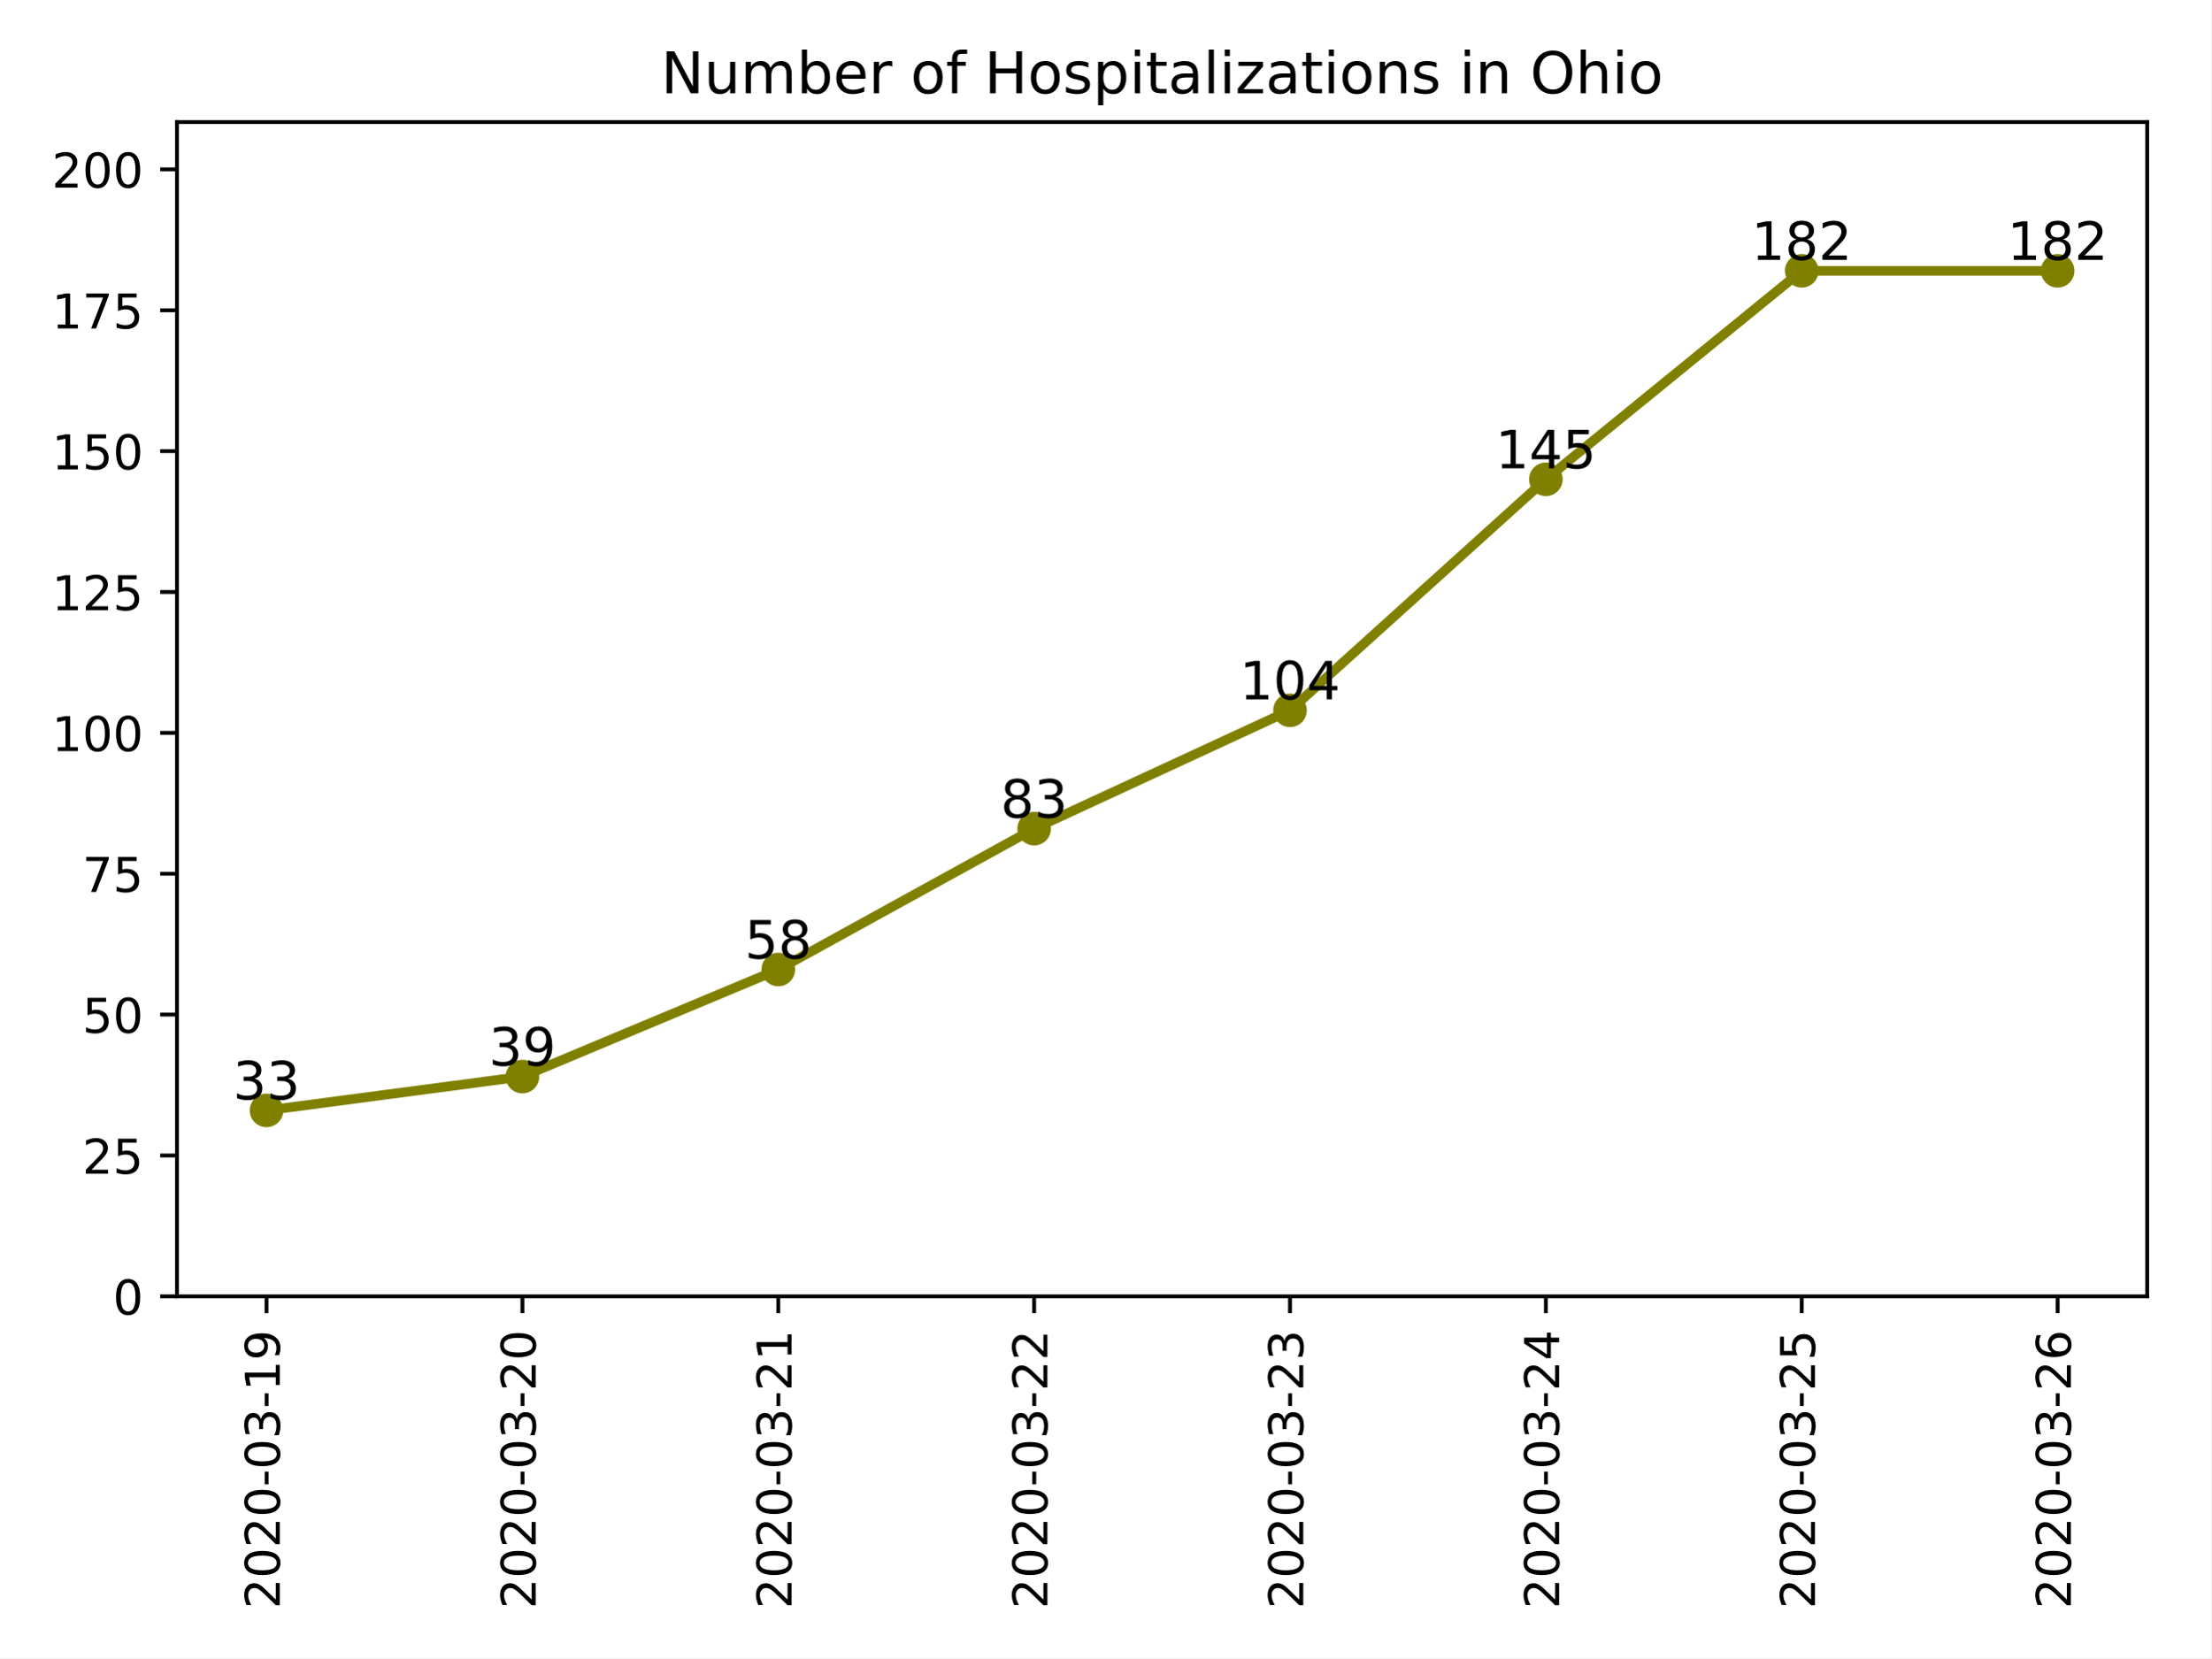
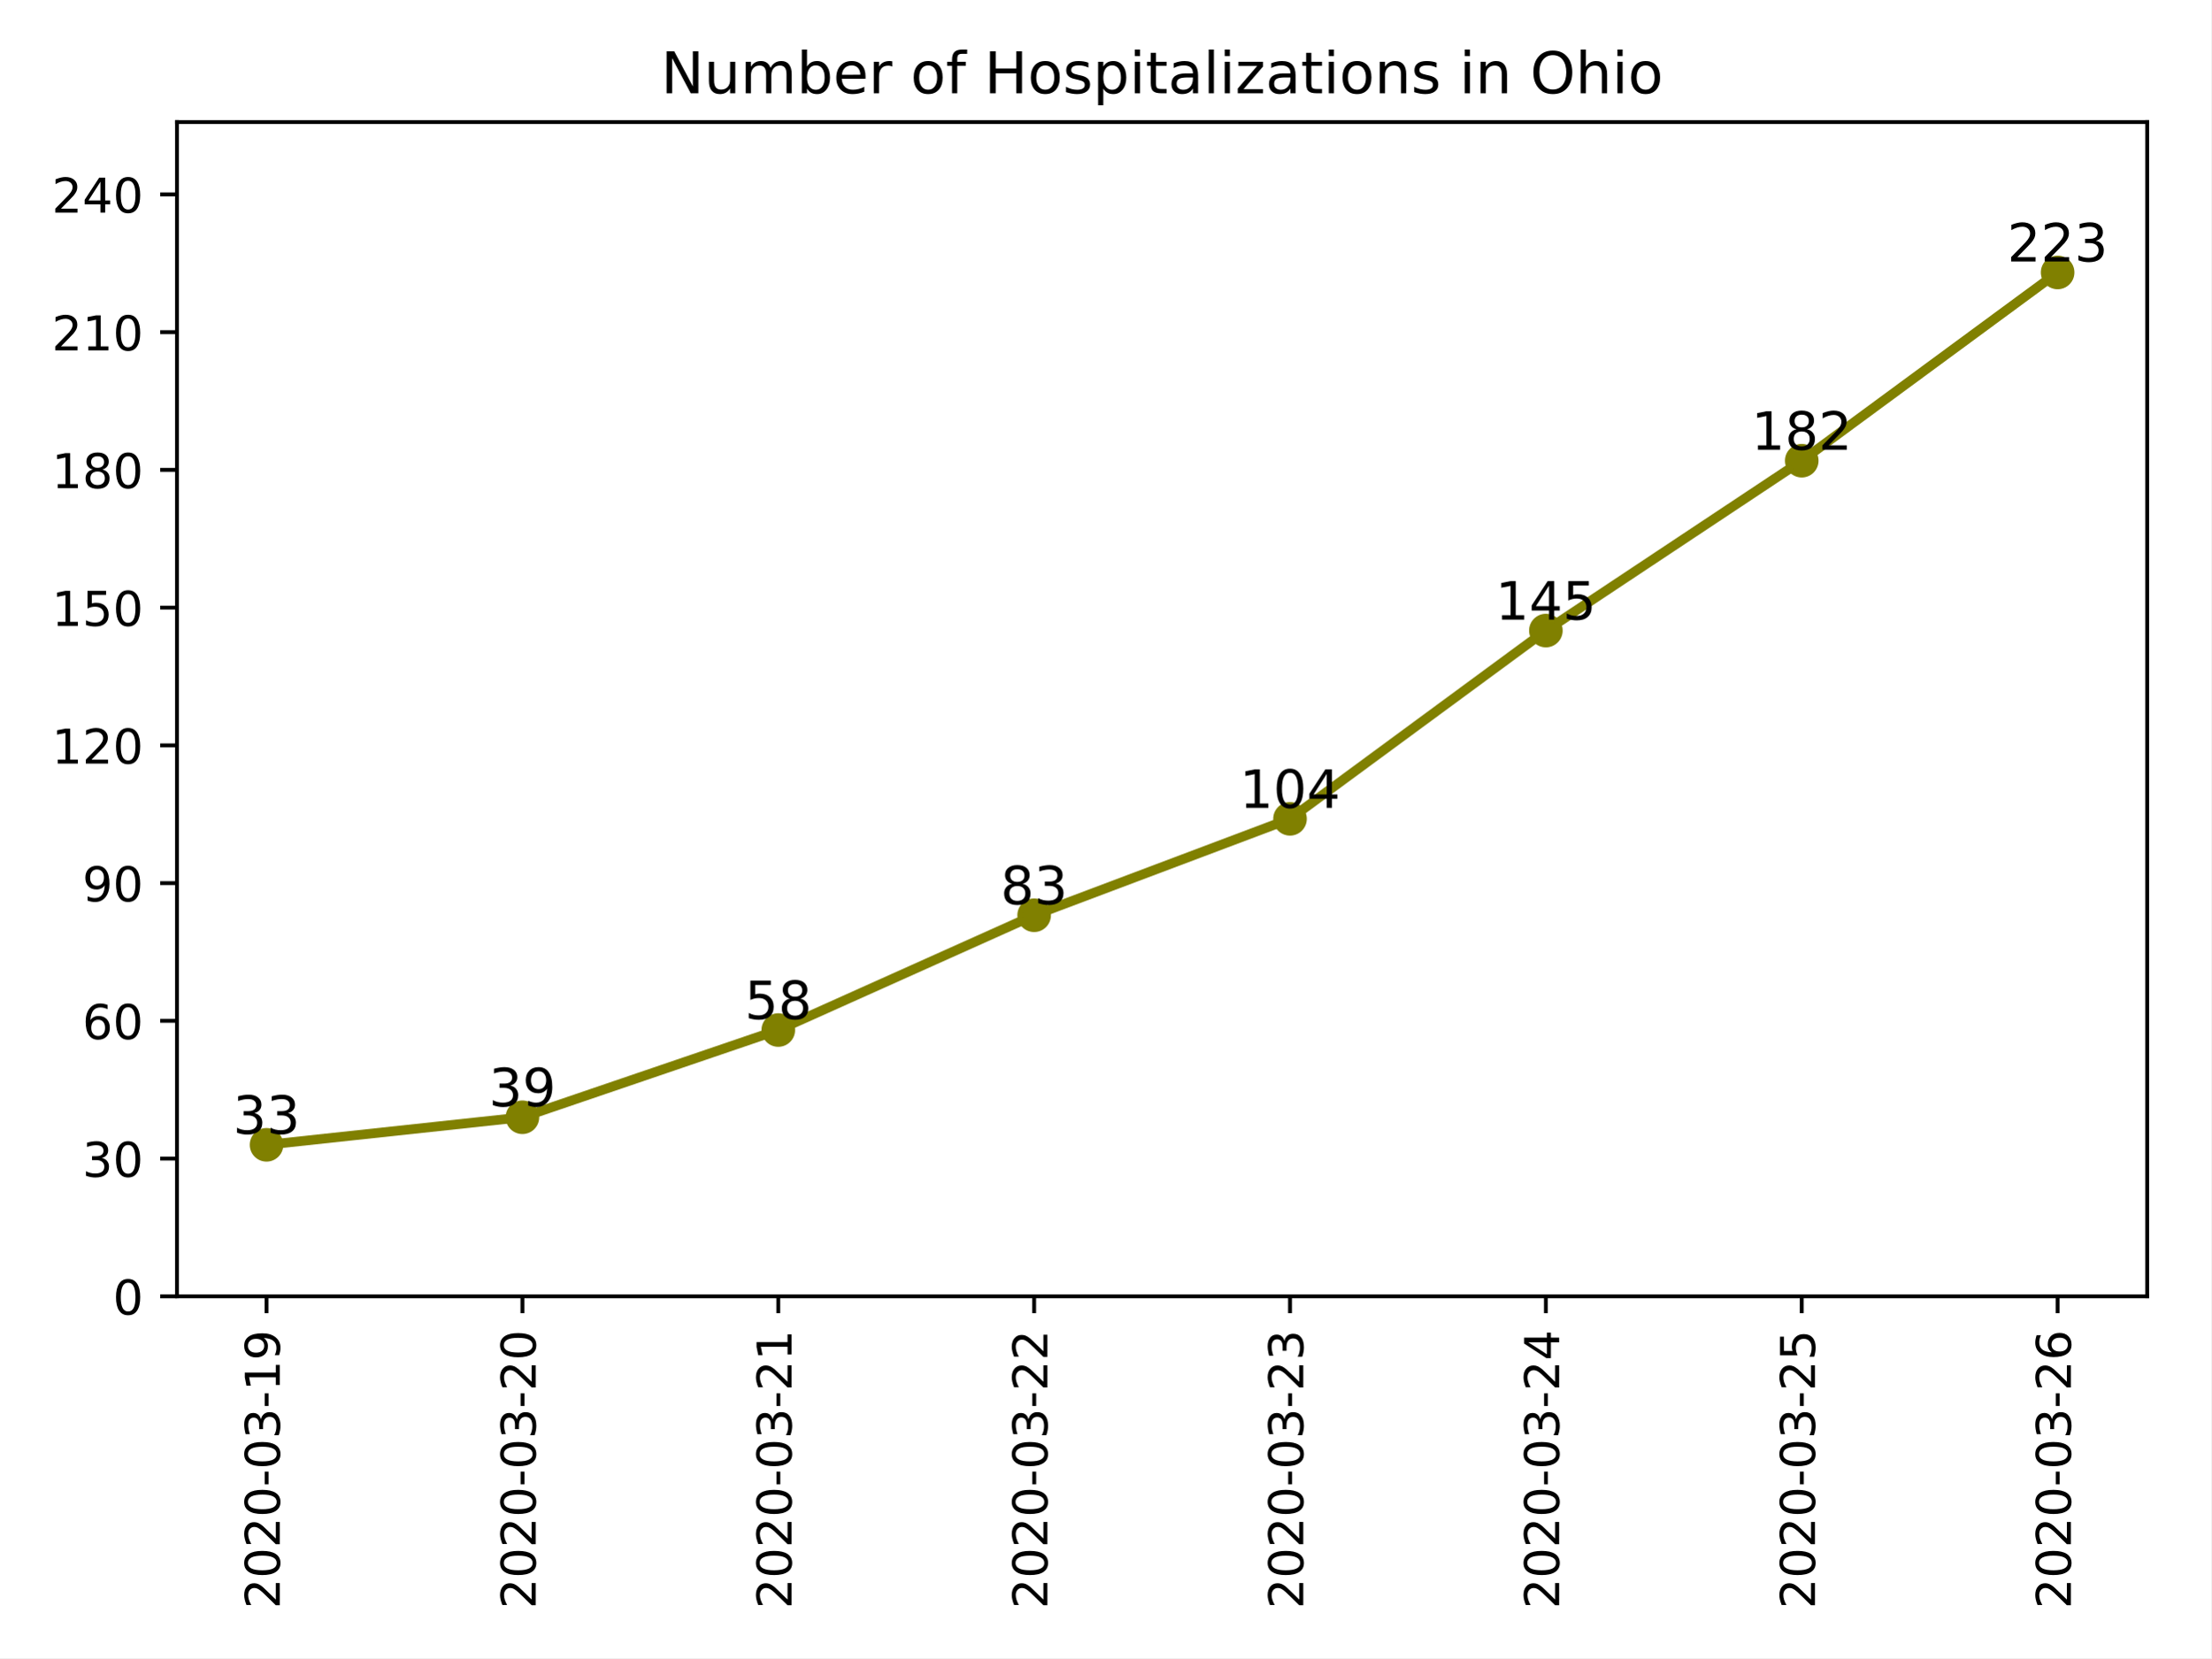
<svg xmlns="http://www.w3.org/2000/svg" xmlns:xlink="http://www.w3.org/1999/xlink" height="345.6pt" version="1.1" viewBox="0 0 460.8 345.6" width="460.8pt">
  <defs>
    <style type="text/css">
*{stroke-linecap:butt;stroke-linejoin:round;}
  </style>
  </defs>
  <g id="figure_1">
    <g id="patch_1">
      <path d="M 0 345.6  L 460.8 345.6  L 460.8 0  L 0 0  z " style="fill:#ffffff;" />
    </g>
    <g id="axes_1">
      <g id="patch_2">
        <path d="M 36.88 270.2  L 447.48 270.2  L 447.48 25.44  L 36.88 25.44  z " style="fill:#ffffff;" />
      </g>
      <g id="matplotlib.axis_1">
        <g id="xtick_1">
          <g id="line2d_1">
            <defs>
-               <path d="M 0 0  L 0 3.5  " id="meb56d9124a" style="stroke:#000000;stroke-width:0.8;" />
-             </defs>
-             <g>
-               <use style="stroke:#000000;stroke-width:0.8;" x="55.544" xlink:href="#meb56d9124a" y="270.2" />
+               <path d="M 0 0  L 0 3.5  " id="m8891f2f981" style="stroke:#000000;stroke-width:0.8;" />
+             </defs>
+             <g>
+               <use style="stroke:#000000;stroke-width:0.8;" x="55.544" xlink:href="#m8891f2f981" y="270.2" />
            </g>
          </g>
          <g id="text_1">
            <defs>
              <path d="M 19.188 8.297  L 53.609 8.297  L 53.609 0  L 7.328 0  L 7.328 8.297  Q 12.938 14.109 22.625 23.891  Q 32.328 33.688 34.812 36.531  Q 39.547 41.844 41.422 45.531  Q 43.312 49.219 43.312 52.781  Q 43.312 58.594 39.234 62.25  Q 35.156 65.922 28.609 65.922  Q 23.969 65.922 18.812 64.312  Q 13.672 62.703 7.812 59.422  L 7.812 69.391  Q 13.766 71.781 18.938 73  Q 24.125 74.219 28.422 74.219  Q 39.75 74.219 46.484 68.547  Q 53.219 62.891 53.219 53.422  Q 53.219 48.922 51.531 44.891  Q 49.859 40.875 45.406 35.406  Q 44.188 33.984 37.641 27.219  Q 31.109 20.453 19.188 8.297  z " id="DejaVuSans-32" />
              <path d="M 31.781 66.406  Q 24.172 66.406 20.328 58.906  Q 16.5 51.422 16.5 36.375  Q 16.5 21.391 20.328 13.891  Q 24.172 6.391 31.781 6.391  Q 39.453 6.391 43.281 13.891  Q 47.125 21.391 47.125 36.375  Q 47.125 51.422 43.281 58.906  Q 39.453 66.406 31.781 66.406  z M 31.781 74.219  Q 44.047 74.219 50.516 64.516  Q 56.984 54.828 56.984 36.375  Q 56.984 17.969 50.516 8.266  Q 44.047 -1.422 31.781 -1.422  Q 19.531 -1.422 13.062 8.266  Q 6.594 17.969 6.594 36.375  Q 6.594 54.828 13.062 64.516  Q 19.531 74.219 31.781 74.219  z " id="DejaVuSans-30" />
              <path d="M 4.891 31.391  L 31.203 31.391  L 31.203 23.391  L 4.891 23.391  z " id="DejaVuSans-2d" />
              <path d="M 40.578 39.312  Q 47.656 37.797 51.625 33  Q 55.609 28.219 55.609 21.188  Q 55.609 10.406 48.188 4.484  Q 40.766 -1.422 27.094 -1.422  Q 22.516 -1.422 17.656 -0.516  Q 12.797 0.391 7.625 2.203  L 7.625 11.719  Q 11.719 9.328 16.594 8.109  Q 21.484 6.891 26.812 6.891  Q 36.078 6.891 40.938 10.547  Q 45.797 14.203 45.797 21.188  Q 45.797 27.641 41.281 31.266  Q 36.766 34.906 28.719 34.906  L 20.219 34.906  L 20.219 43.016  L 29.109 43.016  Q 36.375 43.016 40.234 45.922  Q 44.094 48.828 44.094 54.297  Q 44.094 59.906 40.109 62.906  Q 36.141 65.922 28.719 65.922  Q 24.656 65.922 20.016 65.031  Q 15.375 64.156 9.812 62.312  L 9.812 71.094  Q 15.438 72.656 20.344 73.438  Q 25.25 74.219 29.594 74.219  Q 40.828 74.219 47.359 69.109  Q 53.906 64.016 53.906 55.328  Q 53.906 49.266 50.438 45.094  Q 46.969 40.922 40.578 39.312  z " id="DejaVuSans-33" />
              <path d="M 12.406 8.297  L 28.516 8.297  L 28.516 63.922  L 10.984 60.406  L 10.984 69.391  L 28.422 72.906  L 38.281 72.906  L 38.281 8.297  L 54.391 8.297  L 54.391 0  L 12.406 0  z " id="DejaVuSans-31" />
              <path d="M 10.984 1.516  L 10.984 10.5  Q 14.703 8.734 18.5 7.812  Q 22.312 6.891 25.984 6.891  Q 35.75 6.891 40.891 13.453  Q 46.047 20.016 46.781 33.406  Q 43.953 29.203 39.594 26.953  Q 35.25 24.703 29.984 24.703  Q 19.047 24.703 12.672 31.312  Q 6.297 37.938 6.297 49.422  Q 6.297 60.641 12.938 67.422  Q 19.578 74.219 30.609 74.219  Q 43.266 74.219 49.922 64.516  Q 56.594 54.828 56.594 36.375  Q 56.594 19.141 48.406 8.859  Q 40.234 -1.422 26.422 -1.422  Q 22.703 -1.422 18.891 -0.688  Q 15.094 0.047 10.984 1.516  z M 30.609 32.422  Q 37.25 32.422 41.125 36.953  Q 45.016 41.5 45.016 49.422  Q 45.016 57.281 41.125 61.844  Q 37.25 66.406 30.609 66.406  Q 23.969 66.406 20.094 61.844  Q 16.219 57.281 16.219 49.422  Q 16.219 41.5 20.094 36.953  Q 23.969 32.422 30.609 32.422  z " id="DejaVuSans-39" />
            </defs>
            <g transform="translate(58.30301 335.3156)rotate(-90)scale(0.1 -0.1)">
              <use xlink:href="#DejaVuSans-32" />
              <use x="63.623" xlink:href="#DejaVuSans-30" />
              <use x="127.246" xlink:href="#DejaVuSans-32" />
              <use x="190.869" xlink:href="#DejaVuSans-30" />
              <use x="254.492" xlink:href="#DejaVuSans-2d" />
              <use x="290.576" xlink:href="#DejaVuSans-30" />
              <use x="354.199" xlink:href="#DejaVuSans-33" />
              <use x="417.822" xlink:href="#DejaVuSans-2d" />
              <use x="453.906" xlink:href="#DejaVuSans-31" />
              <use x="517.529" xlink:href="#DejaVuSans-39" />
            </g>
          </g>
        </g>
        <g id="xtick_2">
          <g id="line2d_2">
            <g>
-               <use style="stroke:#000000;stroke-width:0.8;" x="108.868" xlink:href="#meb56d9124a" y="270.2" />
+               <use style="stroke:#000000;stroke-width:0.8;" x="108.868" xlink:href="#m8891f2f981" y="270.2" />
            </g>
          </g>
          <g id="text_2">
            <g transform="translate(111.6277 335.3156)rotate(-90)scale(0.1 -0.1)">
              <use xlink:href="#DejaVuSans-32" />
              <use x="63.623" xlink:href="#DejaVuSans-30" />
              <use x="127.246" xlink:href="#DejaVuSans-32" />
              <use x="190.869" xlink:href="#DejaVuSans-30" />
              <use x="254.492" xlink:href="#DejaVuSans-2d" />
              <use x="290.576" xlink:href="#DejaVuSans-30" />
              <use x="354.199" xlink:href="#DejaVuSans-33" />
              <use x="417.822" xlink:href="#DejaVuSans-2d" />
              <use x="453.906" xlink:href="#DejaVuSans-32" />
              <use x="517.529" xlink:href="#DejaVuSans-30" />
            </g>
          </g>
        </g>
        <g id="xtick_3">
          <g id="line2d_3">
            <g>
-               <use style="stroke:#000000;stroke-width:0.8;" x="162.193" xlink:href="#meb56d9124a" y="270.2" />
+               <use style="stroke:#000000;stroke-width:0.8;" x="162.193" xlink:href="#m8891f2f981" y="270.2" />
            </g>
          </g>
          <g id="text_3">
            <g transform="translate(164.9524 335.3156)rotate(-90)scale(0.1 -0.1)">
              <use xlink:href="#DejaVuSans-32" />
              <use x="63.623" xlink:href="#DejaVuSans-30" />
              <use x="127.246" xlink:href="#DejaVuSans-32" />
              <use x="190.869" xlink:href="#DejaVuSans-30" />
              <use x="254.492" xlink:href="#DejaVuSans-2d" />
              <use x="290.576" xlink:href="#DejaVuSans-30" />
              <use x="354.199" xlink:href="#DejaVuSans-33" />
              <use x="417.822" xlink:href="#DejaVuSans-2d" />
              <use x="453.906" xlink:href="#DejaVuSans-32" />
              <use x="517.529" xlink:href="#DejaVuSans-31" />
            </g>
          </g>
        </g>
        <g id="xtick_4">
          <g id="line2d_4">
            <g>
-               <use style="stroke:#000000;stroke-width:0.8;" x="215.518" xlink:href="#meb56d9124a" y="270.2" />
+               <use style="stroke:#000000;stroke-width:0.8;" x="215.518" xlink:href="#m8891f2f981" y="270.2" />
            </g>
          </g>
          <g id="text_4">
            <g transform="translate(218.277 335.3156)rotate(-90)scale(0.1 -0.1)">
              <use xlink:href="#DejaVuSans-32" />
              <use x="63.623" xlink:href="#DejaVuSans-30" />
              <use x="127.246" xlink:href="#DejaVuSans-32" />
              <use x="190.869" xlink:href="#DejaVuSans-30" />
              <use x="254.492" xlink:href="#DejaVuSans-2d" />
              <use x="290.576" xlink:href="#DejaVuSans-30" />
              <use x="354.199" xlink:href="#DejaVuSans-33" />
              <use x="417.822" xlink:href="#DejaVuSans-2d" />
              <use x="453.906" xlink:href="#DejaVuSans-32" />
              <use x="517.529" xlink:href="#DejaVuSans-32" />
            </g>
          </g>
        </g>
        <g id="xtick_5">
          <g id="line2d_5">
            <g>
-               <use style="stroke:#000000;stroke-width:0.8;" x="268.842" xlink:href="#meb56d9124a" y="270.2" />
+               <use style="stroke:#000000;stroke-width:0.8;" x="268.842" xlink:href="#m8891f2f981" y="270.2" />
            </g>
          </g>
          <g id="text_5">
            <g transform="translate(271.6017 335.3156)rotate(-90)scale(0.1 -0.1)">
              <use xlink:href="#DejaVuSans-32" />
              <use x="63.623" xlink:href="#DejaVuSans-30" />
              <use x="127.246" xlink:href="#DejaVuSans-32" />
              <use x="190.869" xlink:href="#DejaVuSans-30" />
              <use x="254.492" xlink:href="#DejaVuSans-2d" />
              <use x="290.576" xlink:href="#DejaVuSans-30" />
              <use x="354.199" xlink:href="#DejaVuSans-33" />
              <use x="417.822" xlink:href="#DejaVuSans-2d" />
              <use x="453.906" xlink:href="#DejaVuSans-32" />
              <use x="517.529" xlink:href="#DejaVuSans-33" />
            </g>
          </g>
        </g>
        <g id="xtick_6">
          <g id="line2d_6">
            <g>
-               <use style="stroke:#000000;stroke-width:0.8;" x="322.167" xlink:href="#meb56d9124a" y="270.2" />
+               <use style="stroke:#000000;stroke-width:0.8;" x="322.167" xlink:href="#m8891f2f981" y="270.2" />
            </g>
          </g>
          <g id="text_6">
            <defs>
              <path d="M 37.797 64.312  L 12.891 25.391  L 37.797 25.391  z M 35.203 72.906  L 47.609 72.906  L 47.609 25.391  L 58.016 25.391  L 58.016 17.188  L 47.609 17.188  L 47.609 0  L 37.797 0  L 37.797 17.188  L 4.891 17.188  L 4.891 26.703  z " id="DejaVuSans-34" />
            </defs>
            <g transform="translate(324.9264 335.3156)rotate(-90)scale(0.1 -0.1)">
              <use xlink:href="#DejaVuSans-32" />
              <use x="63.623" xlink:href="#DejaVuSans-30" />
              <use x="127.246" xlink:href="#DejaVuSans-32" />
              <use x="190.869" xlink:href="#DejaVuSans-30" />
              <use x="254.492" xlink:href="#DejaVuSans-2d" />
              <use x="290.576" xlink:href="#DejaVuSans-30" />
              <use x="354.199" xlink:href="#DejaVuSans-33" />
              <use x="417.822" xlink:href="#DejaVuSans-2d" />
              <use x="453.906" xlink:href="#DejaVuSans-32" />
              <use x="517.529" xlink:href="#DejaVuSans-34" />
            </g>
          </g>
        </g>
        <g id="xtick_7">
          <g id="line2d_7">
            <g>
-               <use style="stroke:#000000;stroke-width:0.8;" x="375.492" xlink:href="#meb56d9124a" y="270.2" />
+               <use style="stroke:#000000;stroke-width:0.8;" x="375.492" xlink:href="#m8891f2f981" y="270.2" />
            </g>
          </g>
          <g id="text_7">
            <defs>
              <path d="M 10.797 72.906  L 49.516 72.906  L 49.516 64.594  L 19.828 64.594  L 19.828 46.734  Q 21.969 47.469 24.109 47.828  Q 26.266 48.188 28.422 48.188  Q 40.625 48.188 47.75 41.5  Q 54.891 34.812 54.891 23.391  Q 54.891 11.625 47.562 5.094  Q 40.234 -1.422 26.906 -1.422  Q 22.312 -1.422 17.547 -0.641  Q 12.797 0.141 7.719 1.703  L 7.719 11.625  Q 12.109 9.234 16.797 8.062  Q 21.484 6.891 26.703 6.891  Q 35.156 6.891 40.078 11.328  Q 45.016 15.766 45.016 23.391  Q 45.016 31 40.078 35.438  Q 35.156 39.891 26.703 39.891  Q 22.75 39.891 18.812 39.016  Q 14.891 38.141 10.797 36.281  z " id="DejaVuSans-35" />
            </defs>
            <g transform="translate(378.2511 335.3156)rotate(-90)scale(0.1 -0.1)">
              <use xlink:href="#DejaVuSans-32" />
              <use x="63.623" xlink:href="#DejaVuSans-30" />
              <use x="127.246" xlink:href="#DejaVuSans-32" />
              <use x="190.869" xlink:href="#DejaVuSans-30" />
              <use x="254.492" xlink:href="#DejaVuSans-2d" />
              <use x="290.576" xlink:href="#DejaVuSans-30" />
              <use x="354.199" xlink:href="#DejaVuSans-33" />
              <use x="417.822" xlink:href="#DejaVuSans-2d" />
              <use x="453.906" xlink:href="#DejaVuSans-32" />
              <use x="517.529" xlink:href="#DejaVuSans-35" />
            </g>
          </g>
        </g>
        <g id="xtick_8">
          <g id="line2d_8">
            <g>
-               <use style="stroke:#000000;stroke-width:0.8;" x="428.816" xlink:href="#meb56d9124a" y="270.2" />
+               <use style="stroke:#000000;stroke-width:0.8;" x="428.816" xlink:href="#m8891f2f981" y="270.2" />
            </g>
          </g>
          <g id="text_8">
            <defs>
              <path d="M 33.016 40.375  Q 26.375 40.375 22.484 35.828  Q 18.609 31.297 18.609 23.391  Q 18.609 15.531 22.484 10.953  Q 26.375 6.391 33.016 6.391  Q 39.656 6.391 43.531 10.953  Q 47.406 15.531 47.406 23.391  Q 47.406 31.297 43.531 35.828  Q 39.656 40.375 33.016 40.375  z M 52.594 71.297  L 52.594 62.312  Q 48.875 64.062 45.094 64.984  Q 41.312 65.922 37.594 65.922  Q 27.828 65.922 22.672 59.328  Q 17.531 52.734 16.797 39.406  Q 19.672 43.656 24.016 45.922  Q 28.375 48.188 33.594 48.188  Q 44.578 48.188 50.953 41.516  Q 57.328 34.859 57.328 23.391  Q 57.328 12.156 50.688 5.359  Q 44.047 -1.422 33.016 -1.422  Q 20.359 -1.422 13.672 8.266  Q 6.984 17.969 6.984 36.375  Q 6.984 53.656 15.188 63.938  Q 23.391 74.219 37.203 74.219  Q 40.922 74.219 44.703 73.484  Q 48.484 72.75 52.594 71.297  z " id="DejaVuSans-36" />
            </defs>
            <g transform="translate(431.5757 335.3156)rotate(-90)scale(0.1 -0.1)">
              <use xlink:href="#DejaVuSans-32" />
              <use x="63.623" xlink:href="#DejaVuSans-30" />
              <use x="127.246" xlink:href="#DejaVuSans-32" />
              <use x="190.869" xlink:href="#DejaVuSans-30" />
              <use x="254.492" xlink:href="#DejaVuSans-2d" />
              <use x="290.576" xlink:href="#DejaVuSans-30" />
              <use x="354.199" xlink:href="#DejaVuSans-33" />
              <use x="417.822" xlink:href="#DejaVuSans-2d" />
              <use x="453.906" xlink:href="#DejaVuSans-32" />
              <use x="517.529" xlink:href="#DejaVuSans-36" />
            </g>
          </g>
        </g>
      </g>
      <g id="matplotlib.axis_2">
        <g id="ytick_1">
          <g id="line2d_9">
            <defs>
-               <path d="M 0 0  L -3.5 0  " id="m39532fafcd" style="stroke:#000000;stroke-width:0.8;" />
-             </defs>
-             <g>
-               <use style="stroke:#000000;stroke-width:0.8;" x="36.88" xlink:href="#m39532fafcd" y="270.2" />
+               <path d="M 0 0  L -3.5 0  " id="m6038cd1d84" style="stroke:#000000;stroke-width:0.8;" />
+             </defs>
+             <g>
+               <use style="stroke:#000000;stroke-width:0.8;" x="36.88" xlink:href="#m6038cd1d84" y="270.2" />
            </g>
          </g>
          <g id="text_9">
            <g transform="translate(23.5175 273.9992)scale(0.1 -0.1)">
              <use xlink:href="#DejaVuSans-30" />
            </g>
          </g>
        </g>
        <g id="ytick_2">
          <g id="line2d_10">
            <g>
-               <use style="stroke:#000000;stroke-width:0.8;" x="36.88" xlink:href="#m39532fafcd" y="240.837" />
+               <use style="stroke:#000000;stroke-width:0.8;" x="36.88" xlink:href="#m6038cd1d84" y="241.489" />
            </g>
          </g>
          <g id="text_10">
-             <g transform="translate(17.155 244.6367)scale(0.1 -0.1)">
-               <use xlink:href="#DejaVuSans-32" />
-               <use x="63.623" xlink:href="#DejaVuSans-35" />
+             <g transform="translate(17.155 245.2884)scale(0.1 -0.1)">
+               <use xlink:href="#DejaVuSans-33" />
+               <use x="63.623" xlink:href="#DejaVuSans-30" />
            </g>
          </g>
        </g>
        <g id="ytick_3">
          <g id="line2d_11">
            <g>
-               <use style="stroke:#000000;stroke-width:0.8;" x="36.88" xlink:href="#m39532fafcd" y="211.475" />
+               <use style="stroke:#000000;stroke-width:0.8;" x="36.88" xlink:href="#m6038cd1d84" y="212.778" />
            </g>
          </g>
          <g id="text_11">
-             <g transform="translate(17.155 215.2742)scale(0.1 -0.1)">
-               <use xlink:href="#DejaVuSans-35" />
+             <g transform="translate(17.155 216.5775)scale(0.1 -0.1)">
+               <use xlink:href="#DejaVuSans-36" />
              <use x="63.623" xlink:href="#DejaVuSans-30" />
            </g>
          </g>
        </g>
        <g id="ytick_4">
          <g id="line2d_12">
            <g>
-               <use style="stroke:#000000;stroke-width:0.8;" x="36.88" xlink:href="#m39532fafcd" y="182.112" />
+               <use style="stroke:#000000;stroke-width:0.8;" x="36.88" xlink:href="#m6038cd1d84" y="184.067" />
            </g>
          </g>
          <g id="text_12">
-             <defs>
-               <path d="M 8.203 72.906  L 55.078 72.906  L 55.078 68.703  L 28.609 0  L 18.312 0  L 43.219 64.594  L 8.203 64.594  z " id="DejaVuSans-37" />
-             </defs>
-             <g transform="translate(17.155 185.9117)scale(0.1 -0.1)">
-               <use xlink:href="#DejaVuSans-37" />
-               <use x="63.623" xlink:href="#DejaVuSans-35" />
+             <g transform="translate(17.155 187.8667)scale(0.1 -0.1)">
+               <use xlink:href="#DejaVuSans-39" />
+               <use x="63.623" xlink:href="#DejaVuSans-30" />
            </g>
          </g>
        </g>
        <g id="ytick_5">
          <g id="line2d_13">
            <g>
-               <use style="stroke:#000000;stroke-width:0.8;" x="36.88" xlink:href="#m39532fafcd" y="152.75" />
+               <use style="stroke:#000000;stroke-width:0.8;" x="36.88" xlink:href="#m6038cd1d84" y="155.357" />
            </g>
          </g>
          <g id="text_13">
-             <g transform="translate(10.7925 156.5492)scale(0.1 -0.1)">
+             <g transform="translate(10.7925 159.1558)scale(0.1 -0.1)">
              <use xlink:href="#DejaVuSans-31" />
-               <use x="63.623" xlink:href="#DejaVuSans-30" />
+               <use x="63.623" xlink:href="#DejaVuSans-32" />
              <use x="127.246" xlink:href="#DejaVuSans-30" />
            </g>
          </g>
        </g>
        <g id="ytick_6">
          <g id="line2d_14">
            <g>
-               <use style="stroke:#000000;stroke-width:0.8;" x="36.88" xlink:href="#m39532fafcd" y="123.387" />
+               <use style="stroke:#000000;stroke-width:0.8;" x="36.88" xlink:href="#m6038cd1d84" y="126.646" />
            </g>
          </g>
          <g id="text_14">
-             <g transform="translate(10.7925 127.1867)scale(0.1 -0.1)">
-               <use xlink:href="#DejaVuSans-31" />
-               <use x="63.623" xlink:href="#DejaVuSans-32" />
-               <use x="127.246" xlink:href="#DejaVuSans-35" />
-             </g>
-           </g>
-         </g>
-         <g id="ytick_7">
-           <g id="line2d_15">
-             <g>
-               <use style="stroke:#000000;stroke-width:0.8;" x="36.88" xlink:href="#m39532fafcd" y="94.025" />
-             </g>
-           </g>
-           <g id="text_15">
-             <g transform="translate(10.7925 97.82417)scale(0.1 -0.1)">
+             <g transform="translate(10.7925 130.445)scale(0.1 -0.1)">
              <use xlink:href="#DejaVuSans-31" />
              <use x="63.623" xlink:href="#DejaVuSans-35" />
              <use x="127.246" xlink:href="#DejaVuSans-30" />
            </g>
          </g>
        </g>
+         <g id="ytick_7">
+           <g id="line2d_15">
+             <g>
+               <use style="stroke:#000000;stroke-width:0.8;" x="36.88" xlink:href="#m6038cd1d84" y="97.935" />
+             </g>
+           </g>
+           <g id="text_15">
+             <defs>
+               <path d="M 31.781 34.625  Q 24.75 34.625 20.719 30.859  Q 16.703 27.094 16.703 20.516  Q 16.703 13.922 20.719 10.156  Q 24.75 6.391 31.781 6.391  Q 38.812 6.391 42.859 10.172  Q 46.922 13.969 46.922 20.516  Q 46.922 27.094 42.891 30.859  Q 38.875 34.625 31.781 34.625  z M 21.922 38.812  Q 15.578 40.375 12.031 44.719  Q 8.5 49.078 8.5 55.328  Q 8.5 64.062 14.719 69.141  Q 20.953 74.219 31.781 74.219  Q 42.672 74.219 48.875 69.141  Q 55.078 64.062 55.078 55.328  Q 55.078 49.078 51.531 44.719  Q 48 40.375 41.703 38.812  Q 48.828 37.156 52.797 32.312  Q 56.781 27.484 56.781 20.516  Q 56.781 9.906 50.312 4.234  Q 43.844 -1.422 31.781 -1.422  Q 19.734 -1.422 13.25 4.234  Q 6.781 9.906 6.781 20.516  Q 6.781 27.484 10.781 32.312  Q 14.797 37.156 21.922 38.812  z M 18.312 54.391  Q 18.312 48.734 21.844 45.562  Q 25.391 42.391 31.781 42.391  Q 38.141 42.391 41.719 45.562  Q 45.312 48.734 45.312 54.391  Q 45.312 60.062 41.719 63.234  Q 38.141 66.406 31.781 66.406  Q 25.391 66.406 21.844 63.234  Q 18.312 60.062 18.312 54.391  z " id="DejaVuSans-38" />
+             </defs>
+             <g transform="translate(10.7925 101.7341)scale(0.1 -0.1)">
+               <use xlink:href="#DejaVuSans-31" />
+               <use x="63.623" xlink:href="#DejaVuSans-38" />
+               <use x="127.246" xlink:href="#DejaVuSans-30" />
+             </g>
+           </g>
+         </g>
        <g id="ytick_8">
          <g id="line2d_16">
            <g>
-               <use style="stroke:#000000;stroke-width:0.8;" x="36.88" xlink:href="#m39532fafcd" y="64.662" />
+               <use style="stroke:#000000;stroke-width:0.8;" x="36.88" xlink:href="#m6038cd1d84" y="69.224" />
            </g>
          </g>
          <g id="text_16">
-             <g transform="translate(10.7925 68.46166)scale(0.1 -0.1)">
-               <use xlink:href="#DejaVuSans-31" />
-               <use x="63.623" xlink:href="#DejaVuSans-37" />
-               <use x="127.246" xlink:href="#DejaVuSans-35" />
+             <g transform="translate(10.7925 73.02327)scale(0.1 -0.1)">
+               <use xlink:href="#DejaVuSans-32" />
+               <use x="63.623" xlink:href="#DejaVuSans-31" />
+               <use x="127.246" xlink:href="#DejaVuSans-30" />
            </g>
          </g>
        </g>
        <g id="ytick_9">
          <g id="line2d_17">
            <g>
-               <use style="stroke:#000000;stroke-width:0.8;" x="36.88" xlink:href="#m39532fafcd" y="35.3" />
+               <use style="stroke:#000000;stroke-width:0.8;" x="36.88" xlink:href="#m6038cd1d84" y="40.513" />
            </g>
          </g>
          <g id="text_17">
-             <g transform="translate(10.7925 39.09915)scale(0.1 -0.1)">
-               <use xlink:href="#DejaVuSans-32" />
-               <use x="63.623" xlink:href="#DejaVuSans-30" />
+             <g transform="translate(10.7925 44.31242)scale(0.1 -0.1)">
+               <use xlink:href="#DejaVuSans-32" />
+               <use x="63.623" xlink:href="#DejaVuSans-34" />
              <use x="127.246" xlink:href="#DejaVuSans-30" />
            </g>
          </g>
        </g>
      </g>
      <g id="line2d_18">
-         <path clip-path="url(#p08f8243ee1)" d="M 55.544 231.441  L 108.868 224.394  L 162.193 202.079  L 215.518 172.716  L 268.842 148.052  L 322.167 99.897  L 375.492 56.441  L 428.816 56.441  " style="fill:none;stroke:#808000;stroke-linecap:square;stroke-width:2;" />
+         <path clip-path="url(#pab3c1e2597)" d="M 55.544 238.618  L 108.868 232.876  L 162.193 214.692  L 215.518 190.767  L 268.842 170.669  L 322.167 131.431  L 375.492 96.021  L 428.816 56.783  " style="fill:none;stroke:#808000;stroke-linecap:square;stroke-width:2;" />
        <defs>
-           <path d="M 0 3  C 0.796 3 1.559 2.684 2.121 2.121  C 2.684 1.559 3 0.796 3 0  C 3 -0.796 2.684 -1.559 2.121 -2.121  C 1.559 -2.684 0.796 -3 0 -3  C -0.796 -3 -1.559 -2.684 -2.121 -2.121  C -2.684 -1.559 -3 -0.796 -3 0  C -3 0.796 -2.684 1.559 -2.121 2.121  C -1.559 2.684 -0.796 3 0 3  z " id="m48f94cd078" style="stroke:#808000;" />
+           <path d="M 0 3  C 0.796 3 1.559 2.684 2.121 2.121  C 2.684 1.559 3 0.796 3 0  C 3 -0.796 2.684 -1.559 2.121 -2.121  C 1.559 -2.684 0.796 -3 0 -3  C -0.796 -3 -1.559 -2.684 -2.121 -2.121  C -2.684 -1.559 -3 -0.796 -3 0  C -3 0.796 -2.684 1.559 -2.121 2.121  C -1.559 2.684 -0.796 3 0 3  z " id="ma7f57aefc7" style="stroke:#808000;" />
        </defs>
-         <g clip-path="url(#p08f8243ee1)">
-           <use style="fill:#808000;stroke:#808000;" x="55.544" xlink:href="#m48f94cd078" y="231.441" />
-           <use style="fill:#808000;stroke:#808000;" x="108.868" xlink:href="#m48f94cd078" y="224.394" />
-           <use style="fill:#808000;stroke:#808000;" x="162.193" xlink:href="#m48f94cd078" y="202.079" />
-           <use style="fill:#808000;stroke:#808000;" x="215.518" xlink:href="#m48f94cd078" y="172.716" />
-           <use style="fill:#808000;stroke:#808000;" x="268.842" xlink:href="#m48f94cd078" y="148.052" />
-           <use style="fill:#808000;stroke:#808000;" x="322.167" xlink:href="#m48f94cd078" y="99.897" />
-           <use style="fill:#808000;stroke:#808000;" x="375.492" xlink:href="#m48f94cd078" y="56.441" />
-           <use style="fill:#808000;stroke:#808000;" x="428.816" xlink:href="#m48f94cd078" y="56.441" />
+         <g clip-path="url(#pab3c1e2597)">
+           <use style="fill:#808000;stroke:#808000;" x="55.544" xlink:href="#ma7f57aefc7" y="238.618" />
+           <use style="fill:#808000;stroke:#808000;" x="108.868" xlink:href="#ma7f57aefc7" y="232.876" />
+           <use style="fill:#808000;stroke:#808000;" x="162.193" xlink:href="#ma7f57aefc7" y="214.692" />
+           <use style="fill:#808000;stroke:#808000;" x="215.518" xlink:href="#ma7f57aefc7" y="190.767" />
+           <use style="fill:#808000;stroke:#808000;" x="268.842" xlink:href="#ma7f57aefc7" y="170.669" />
+           <use style="fill:#808000;stroke:#808000;" x="322.167" xlink:href="#ma7f57aefc7" y="131.431" />
+           <use style="fill:#808000;stroke:#808000;" x="375.492" xlink:href="#ma7f57aefc7" y="96.021" />
+           <use style="fill:#808000;stroke:#808000;" x="428.816" xlink:href="#ma7f57aefc7" y="56.783" />
        </g>
      </g>
      <g id="patch_3">
        <path d="M 36.88 270.2  L 36.88 25.44  " style="fill:none;stroke:#000000;stroke-linecap:square;stroke-linejoin:miter;stroke-width:0.8;" />
      </g>
      <g id="patch_4">
        <path d="M 447.48 270.2  L 447.48 25.44  " style="fill:none;stroke:#000000;stroke-linecap:square;stroke-linejoin:miter;stroke-width:0.8;" />
      </g>
      <g id="patch_5">
        <path d="M 36.88 270.2  L 447.48 270.2  " style="fill:none;stroke:#000000;stroke-linecap:square;stroke-linejoin:miter;stroke-width:0.8;" />
      </g>
      <g id="patch_6">
        <path d="M 36.88 25.44  L 447.48 25.44  " style="fill:none;stroke:#000000;stroke-linecap:square;stroke-linejoin:miter;stroke-width:0.8;" />
      </g>
      <g id="text_18">
-         <g transform="translate(48.54489 229.1538)scale(0.11 -0.11)">
+         <g transform="translate(48.54489 236.3304)scale(0.11 -0.11)">
          <use xlink:href="#DejaVuSans-33" />
          <use x="63.623" xlink:href="#DejaVuSans-33" />
        </g>
      </g>
      <g id="text_19">
-         <g transform="translate(101.8696 222.1068)scale(0.11 -0.11)">
+         <g transform="translate(101.8696 230.5882)scale(0.11 -0.11)">
          <use xlink:href="#DejaVuSans-33" />
          <use x="63.623" xlink:href="#DejaVuSans-39" />
        </g>
      </g>
      <g id="text_20">
-         <defs>
-           <path d="M 31.781 34.625  Q 24.75 34.625 20.719 30.859  Q 16.703 27.094 16.703 20.516  Q 16.703 13.922 20.719 10.156  Q 24.75 6.391 31.781 6.391  Q 38.812 6.391 42.859 10.172  Q 46.922 13.969 46.922 20.516  Q 46.922 27.094 42.891 30.859  Q 38.875 34.625 31.781 34.625  z M 21.922 38.812  Q 15.578 40.375 12.031 44.719  Q 8.5 49.078 8.5 55.328  Q 8.5 64.062 14.719 69.141  Q 20.953 74.219 31.781 74.219  Q 42.672 74.219 48.875 69.141  Q 55.078 64.062 55.078 55.328  Q 55.078 49.078 51.531 44.719  Q 48 40.375 41.703 38.812  Q 48.828 37.156 52.797 32.312  Q 56.781 27.484 56.781 20.516  Q 56.781 9.906 50.312 4.234  Q 43.844 -1.422 31.781 -1.422  Q 19.734 -1.422 13.25 4.234  Q 6.781 9.906 6.781 20.516  Q 6.781 27.484 10.781 32.312  Q 14.797 37.156 21.922 38.812  z M 18.312 54.391  Q 18.312 48.734 21.844 45.562  Q 25.391 42.391 31.781 42.391  Q 38.141 42.391 41.719 45.562  Q 45.312 48.734 45.312 54.391  Q 45.312 60.062 41.719 63.234  Q 38.141 66.406 31.781 66.406  Q 25.391 66.406 21.844 63.234  Q 18.312 60.062 18.312 54.391  z " id="DejaVuSans-38" />
-         </defs>
-         <g transform="translate(155.1942 199.7913)scale(0.11 -0.11)">
+         <g transform="translate(155.1942 212.4047)scale(0.11 -0.11)">
          <use xlink:href="#DejaVuSans-35" />
          <use x="63.623" xlink:href="#DejaVuSans-38" />
        </g>
      </g>
      <g id="text_21">
-         <g transform="translate(208.5189 170.4288)scale(0.11 -0.11)">
+         <g transform="translate(208.5189 188.479)scale(0.11 -0.11)">
          <use xlink:href="#DejaVuSans-38" />
          <use x="63.623" xlink:href="#DejaVuSans-33" />
        </g>
      </g>
      <g id="text_22">
-         <g transform="translate(258.3442 145.7643)scale(0.11 -0.11)">
+         <g transform="translate(258.3442 168.3814)scale(0.11 -0.11)">
          <use xlink:href="#DejaVuSans-31" />
          <use x="63.623" xlink:href="#DejaVuSans-30" />
          <use x="127.246" xlink:href="#DejaVuSans-34" />
        </g>
      </g>
      <g id="text_23">
-         <g transform="translate(311.6689 97.60979)scale(0.11 -0.11)">
+         <g transform="translate(311.6689 129.1432)scale(0.11 -0.11)">
          <use xlink:href="#DejaVuSans-31" />
          <use x="63.623" xlink:href="#DejaVuSans-34" />
          <use x="127.246" xlink:href="#DejaVuSans-35" />
        </g>
      </g>
      <g id="text_24">
-         <g transform="translate(364.9936 54.15328)scale(0.11 -0.11)">
+         <g transform="translate(364.9936 93.73318)scale(0.11 -0.11)">
          <use xlink:href="#DejaVuSans-31" />
          <use x="63.623" xlink:href="#DejaVuSans-38" />
          <use x="127.246" xlink:href="#DejaVuSans-32" />
        </g>
      </g>
      <g id="text_25">
-         <g transform="translate(418.3182 54.15328)scale(0.11 -0.11)">
-           <use xlink:href="#DejaVuSans-31" />
-           <use x="63.623" xlink:href="#DejaVuSans-38" />
-           <use x="127.246" xlink:href="#DejaVuSans-32" />
+         <g transform="translate(418.3182 54.49502)scale(0.11 -0.11)">
+           <use xlink:href="#DejaVuSans-32" />
+           <use x="63.623" xlink:href="#DejaVuSans-32" />
+           <use x="127.246" xlink:href="#DejaVuSans-33" />
        </g>
      </g>
      <g id="text_26">
        <defs>
          <path d="M 9.812 72.906  L 23.094 72.906  L 55.422 11.922  L 55.422 72.906  L 64.984 72.906  L 64.984 0  L 51.703 0  L 19.391 60.984  L 19.391 0  L 9.812 0  z " id="DejaVuSans-4e" />
          <path d="M 8.5 21.578  L 8.5 54.688  L 17.484 54.688  L 17.484 21.922  Q 17.484 14.156 20.5 10.266  Q 23.531 6.391 29.594 6.391  Q 36.859 6.391 41.078 11.031  Q 45.312 15.672 45.312 23.688  L 45.312 54.688  L 54.297 54.688  L 54.297 0  L 45.312 0  L 45.312 8.406  Q 42.047 3.422 37.719 1  Q 33.406 -1.422 27.688 -1.422  Q 18.266 -1.422 13.375 4.438  Q 8.5 10.297 8.5 21.578  z M 31.109 56  z " id="DejaVuSans-75" />
          <path d="M 52 44.188  Q 55.375 50.25 60.062 53.125  Q 64.75 56 71.094 56  Q 79.641 56 84.281 50.016  Q 88.922 44.047 88.922 33.016  L 88.922 0  L 79.891 0  L 79.891 32.719  Q 79.891 40.578 77.094 44.375  Q 74.312 48.188 68.609 48.188  Q 61.625 48.188 57.562 43.547  Q 53.516 38.922 53.516 30.906  L 53.516 0  L 44.484 0  L 44.484 32.719  Q 44.484 40.625 41.703 44.406  Q 38.922 48.188 33.109 48.188  Q 26.219 48.188 22.156 43.531  Q 18.109 38.875 18.109 30.906  L 18.109 0  L 9.078 0  L 9.078 54.688  L 18.109 54.688  L 18.109 46.188  Q 21.188 51.219 25.484 53.609  Q 29.781 56 35.688 56  Q 41.656 56 45.828 52.969  Q 50 49.953 52 44.188  z " id="DejaVuSans-6d" />
          <path d="M 48.688 27.297  Q 48.688 37.203 44.609 42.844  Q 40.531 48.484 33.406 48.484  Q 26.266 48.484 22.188 42.844  Q 18.109 37.203 18.109 27.297  Q 18.109 17.391 22.188 11.75  Q 26.266 6.109 33.406 6.109  Q 40.531 6.109 44.609 11.75  Q 48.688 17.391 48.688 27.297  z M 18.109 46.391  Q 20.953 51.266 25.266 53.625  Q 29.594 56 35.594 56  Q 45.562 56 51.781 48.094  Q 58.016 40.188 58.016 27.297  Q 58.016 14.406 51.781 6.484  Q 45.562 -1.422 35.594 -1.422  Q 29.594 -1.422 25.266 0.953  Q 20.953 3.328 18.109 8.203  L 18.109 0  L 9.078 0  L 9.078 75.984  L 18.109 75.984  z " id="DejaVuSans-62" />
          <path d="M 56.203 29.594  L 56.203 25.203  L 14.891 25.203  Q 15.484 15.922 20.484 11.062  Q 25.484 6.203 34.422 6.203  Q 39.594 6.203 44.453 7.469  Q 49.312 8.734 54.109 11.281  L 54.109 2.781  Q 49.266 0.734 44.188 -0.344  Q 39.109 -1.422 33.891 -1.422  Q 20.797 -1.422 13.156 6.188  Q 5.516 13.812 5.516 26.812  Q 5.516 40.234 12.766 48.109  Q 20.016 56 32.328 56  Q 43.359 56 49.781 48.891  Q 56.203 41.797 56.203 29.594  z M 47.219 32.234  Q 47.125 39.594 43.094 43.984  Q 39.062 48.391 32.422 48.391  Q 24.906 48.391 20.391 44.141  Q 15.875 39.891 15.188 32.172  z " id="DejaVuSans-65" />
          <path d="M 41.109 46.297  Q 39.594 47.172 37.812 47.578  Q 36.031 48 33.891 48  Q 26.266 48 22.188 43.047  Q 18.109 38.094 18.109 28.812  L 18.109 0  L 9.078 0  L 9.078 54.688  L 18.109 54.688  L 18.109 46.188  Q 20.953 51.172 25.484 53.578  Q 30.031 56 36.531 56  Q 37.453 56 38.578 55.875  Q 39.703 55.766 41.062 55.516  z " id="DejaVuSans-72" />
          <path id="DejaVuSans-20" />
          <path d="M 30.609 48.391  Q 23.391 48.391 19.188 42.75  Q 14.984 37.109 14.984 27.297  Q 14.984 17.484 19.156 11.844  Q 23.344 6.203 30.609 6.203  Q 37.797 6.203 41.984 11.859  Q 46.188 17.531 46.188 27.297  Q 46.188 37.016 41.984 42.703  Q 37.797 48.391 30.609 48.391  z M 30.609 56  Q 42.328 56 49.016 48.375  Q 55.719 40.766 55.719 27.297  Q 55.719 13.875 49.016 6.219  Q 42.328 -1.422 30.609 -1.422  Q 18.844 -1.422 12.172 6.219  Q 5.516 13.875 5.516 27.297  Q 5.516 40.766 12.172 48.375  Q 18.844 56 30.609 56  z " id="DejaVuSans-6f" />
          <path d="M 37.109 75.984  L 37.109 68.5  L 28.516 68.5  Q 23.688 68.5 21.797 66.547  Q 19.922 64.594 19.922 59.516  L 19.922 54.688  L 34.719 54.688  L 34.719 47.703  L 19.922 47.703  L 19.922 0  L 10.891 0  L 10.891 47.703  L 2.297 47.703  L 2.297 54.688  L 10.891 54.688  L 10.891 58.5  Q 10.891 67.625 15.141 71.797  Q 19.391 75.984 28.609 75.984  z " id="DejaVuSans-66" />
          <path d="M 9.812 72.906  L 19.672 72.906  L 19.672 43.016  L 55.516 43.016  L 55.516 72.906  L 65.375 72.906  L 65.375 0  L 55.516 0  L 55.516 34.719  L 19.672 34.719  L 19.672 0  L 9.812 0  z " id="DejaVuSans-48" />
          <path d="M 44.281 53.078  L 44.281 44.578  Q 40.484 46.531 36.375 47.5  Q 32.281 48.484 27.875 48.484  Q 21.188 48.484 17.844 46.438  Q 14.5 44.391 14.5 40.281  Q 14.5 37.156 16.891 35.375  Q 19.281 33.594 26.516 31.984  L 29.594 31.297  Q 39.156 29.25 43.188 25.516  Q 47.219 21.781 47.219 15.094  Q 47.219 7.469 41.188 3.016  Q 35.156 -1.422 24.609 -1.422  Q 20.219 -1.422 15.453 -0.562  Q 10.688 0.297 5.422 2  L 5.422 11.281  Q 10.406 8.688 15.234 7.391  Q 20.062 6.109 24.812 6.109  Q 31.156 6.109 34.562 8.281  Q 37.984 10.453 37.984 14.406  Q 37.984 18.062 35.516 20.016  Q 33.062 21.969 24.703 23.781  L 21.578 24.516  Q 13.234 26.266 9.516 29.906  Q 5.812 33.547 5.812 39.891  Q 5.812 47.609 11.281 51.797  Q 16.75 56 26.812 56  Q 31.781 56 36.172 55.266  Q 40.578 54.547 44.281 53.078  z " id="DejaVuSans-73" />
          <path d="M 18.109 8.203  L 18.109 -20.797  L 9.078 -20.797  L 9.078 54.688  L 18.109 54.688  L 18.109 46.391  Q 20.953 51.266 25.266 53.625  Q 29.594 56 35.594 56  Q 45.562 56 51.781 48.094  Q 58.016 40.188 58.016 27.297  Q 58.016 14.406 51.781 6.484  Q 45.562 -1.422 35.594 -1.422  Q 29.594 -1.422 25.266 0.953  Q 20.953 3.328 18.109 8.203  z M 48.688 27.297  Q 48.688 37.203 44.609 42.844  Q 40.531 48.484 33.406 48.484  Q 26.266 48.484 22.188 42.844  Q 18.109 37.203 18.109 27.297  Q 18.109 17.391 22.188 11.75  Q 26.266 6.109 33.406 6.109  Q 40.531 6.109 44.609 11.75  Q 48.688 17.391 48.688 27.297  z " id="DejaVuSans-70" />
          <path d="M 9.422 54.688  L 18.406 54.688  L 18.406 0  L 9.422 0  z M 9.422 75.984  L 18.406 75.984  L 18.406 64.594  L 9.422 64.594  z " id="DejaVuSans-69" />
          <path d="M 18.312 70.219  L 18.312 54.688  L 36.812 54.688  L 36.812 47.703  L 18.312 47.703  L 18.312 18.016  Q 18.312 11.328 20.141 9.422  Q 21.969 7.516 27.594 7.516  L 36.812 7.516  L 36.812 0  L 27.594 0  Q 17.188 0 13.234 3.875  Q 9.281 7.766 9.281 18.016  L 9.281 47.703  L 2.688 47.703  L 2.688 54.688  L 9.281 54.688  L 9.281 70.219  z " id="DejaVuSans-74" />
          <path d="M 34.281 27.484  Q 23.391 27.484 19.188 25  Q 14.984 22.516 14.984 16.5  Q 14.984 11.719 18.141 8.906  Q 21.297 6.109 26.703 6.109  Q 34.188 6.109 38.703 11.406  Q 43.219 16.703 43.219 25.484  L 43.219 27.484  z M 52.203 31.203  L 52.203 0  L 43.219 0  L 43.219 8.297  Q 40.141 3.328 35.547 0.953  Q 30.953 -1.422 24.312 -1.422  Q 15.922 -1.422 10.953 3.297  Q 6 8.016 6 15.922  Q 6 25.141 12.172 29.828  Q 18.359 34.516 30.609 34.516  L 43.219 34.516  L 43.219 35.406  Q 43.219 41.609 39.141 45  Q 35.062 48.391 27.688 48.391  Q 23 48.391 18.547 47.266  Q 14.109 46.141 10.016 43.891  L 10.016 52.203  Q 14.938 54.109 19.578 55.047  Q 24.219 56 28.609 56  Q 40.484 56 46.344 49.844  Q 52.203 43.703 52.203 31.203  z " id="DejaVuSans-61" />
          <path d="M 9.422 75.984  L 18.406 75.984  L 18.406 0  L 9.422 0  z " id="DejaVuSans-6c" />
          <path d="M 5.516 54.688  L 48.188 54.688  L 48.188 46.484  L 14.406 7.172  L 48.188 7.172  L 48.188 0  L 4.297 0  L 4.297 8.203  L 38.094 47.516  L 5.516 47.516  z " id="DejaVuSans-7a" />
          <path d="M 54.891 33.016  L 54.891 0  L 45.906 0  L 45.906 32.719  Q 45.906 40.484 42.875 44.328  Q 39.844 48.188 33.797 48.188  Q 26.516 48.188 22.312 43.547  Q 18.109 38.922 18.109 30.906  L 18.109 0  L 9.078 0  L 9.078 54.688  L 18.109 54.688  L 18.109 46.188  Q 21.344 51.125 25.703 53.562  Q 30.078 56 35.797 56  Q 45.219 56 50.047 50.172  Q 54.891 44.344 54.891 33.016  z " id="DejaVuSans-6e" />
          <path d="M 39.406 66.219  Q 28.656 66.219 22.328 58.203  Q 16.016 50.203 16.016 36.375  Q 16.016 22.609 22.328 14.594  Q 28.656 6.594 39.406 6.594  Q 50.141 6.594 56.422 14.594  Q 62.703 22.609 62.703 36.375  Q 62.703 50.203 56.422 58.203  Q 50.141 66.219 39.406 66.219  z M 39.406 74.219  Q 54.734 74.219 63.906 63.938  Q 73.094 53.656 73.094 36.375  Q 73.094 19.141 63.906 8.859  Q 54.734 -1.422 39.406 -1.422  Q 24.031 -1.422 14.812 8.828  Q 5.609 19.094 5.609 36.375  Q 5.609 53.656 14.812 63.938  Q 24.031 74.219 39.406 74.219  z " id="DejaVuSans-4f" />
          <path d="M 54.891 33.016  L 54.891 0  L 45.906 0  L 45.906 32.719  Q 45.906 40.484 42.875 44.328  Q 39.844 48.188 33.797 48.188  Q 26.516 48.188 22.312 43.547  Q 18.109 38.922 18.109 30.906  L 18.109 0  L 9.078 0  L 9.078 75.984  L 18.109 75.984  L 18.109 46.188  Q 21.344 51.125 25.703 53.562  Q 30.078 56 35.797 56  Q 45.219 56 50.047 50.172  Q 54.891 44.344 54.891 33.016  z " id="DejaVuSans-68" />
        </defs>
        <g transform="translate(137.7406 19.44)scale(0.12 -0.12)">
          <use xlink:href="#DejaVuSans-4e" />
          <use x="74.805" xlink:href="#DejaVuSans-75" />
          <use x="138.184" xlink:href="#DejaVuSans-6d" />
          <use x="235.596" xlink:href="#DejaVuSans-62" />
          <use x="299.072" xlink:href="#DejaVuSans-65" />
          <use x="360.596" xlink:href="#DejaVuSans-72" />
          <use x="401.709" xlink:href="#DejaVuSans-20" />
          <use x="433.496" xlink:href="#DejaVuSans-6f" />
          <use x="494.678" xlink:href="#DejaVuSans-66" />
          <use x="529.883" xlink:href="#DejaVuSans-20" />
          <use x="561.67" xlink:href="#DejaVuSans-48" />
          <use x="636.865" xlink:href="#DejaVuSans-6f" />
          <use x="698.047" xlink:href="#DejaVuSans-73" />
          <use x="750.146" xlink:href="#DejaVuSans-70" />
          <use x="813.623" xlink:href="#DejaVuSans-69" />
          <use x="841.406" xlink:href="#DejaVuSans-74" />
          <use x="880.615" xlink:href="#DejaVuSans-61" />
          <use x="941.895" xlink:href="#DejaVuSans-6c" />
          <use x="969.678" xlink:href="#DejaVuSans-69" />
          <use x="997.461" xlink:href="#DejaVuSans-7a" />
          <use x="1049.951" xlink:href="#DejaVuSans-61" />
          <use x="1111.23" xlink:href="#DejaVuSans-74" />
          <use x="1150.439" xlink:href="#DejaVuSans-69" />
          <use x="1178.223" xlink:href="#DejaVuSans-6f" />
          <use x="1239.404" xlink:href="#DejaVuSans-6e" />
          <use x="1302.783" xlink:href="#DejaVuSans-73" />
          <use x="1354.883" xlink:href="#DejaVuSans-20" />
          <use x="1386.67" xlink:href="#DejaVuSans-69" />
          <use x="1414.453" xlink:href="#DejaVuSans-6e" />
          <use x="1477.832" xlink:href="#DejaVuSans-20" />
          <use x="1509.619" xlink:href="#DejaVuSans-4f" />
          <use x="1588.33" xlink:href="#DejaVuSans-68" />
          <use x="1651.709" xlink:href="#DejaVuSans-69" />
          <use x="1679.492" xlink:href="#DejaVuSans-6f" />
        </g>
      </g>
    </g>
  </g>
  <defs>
-     <clipPath id="p08f8243ee1">
+     <clipPath id="pab3c1e2597">
      <rect height="244.76" width="410.6" x="36.88" y="25.44" />
    </clipPath>
  </defs>
</svg>
